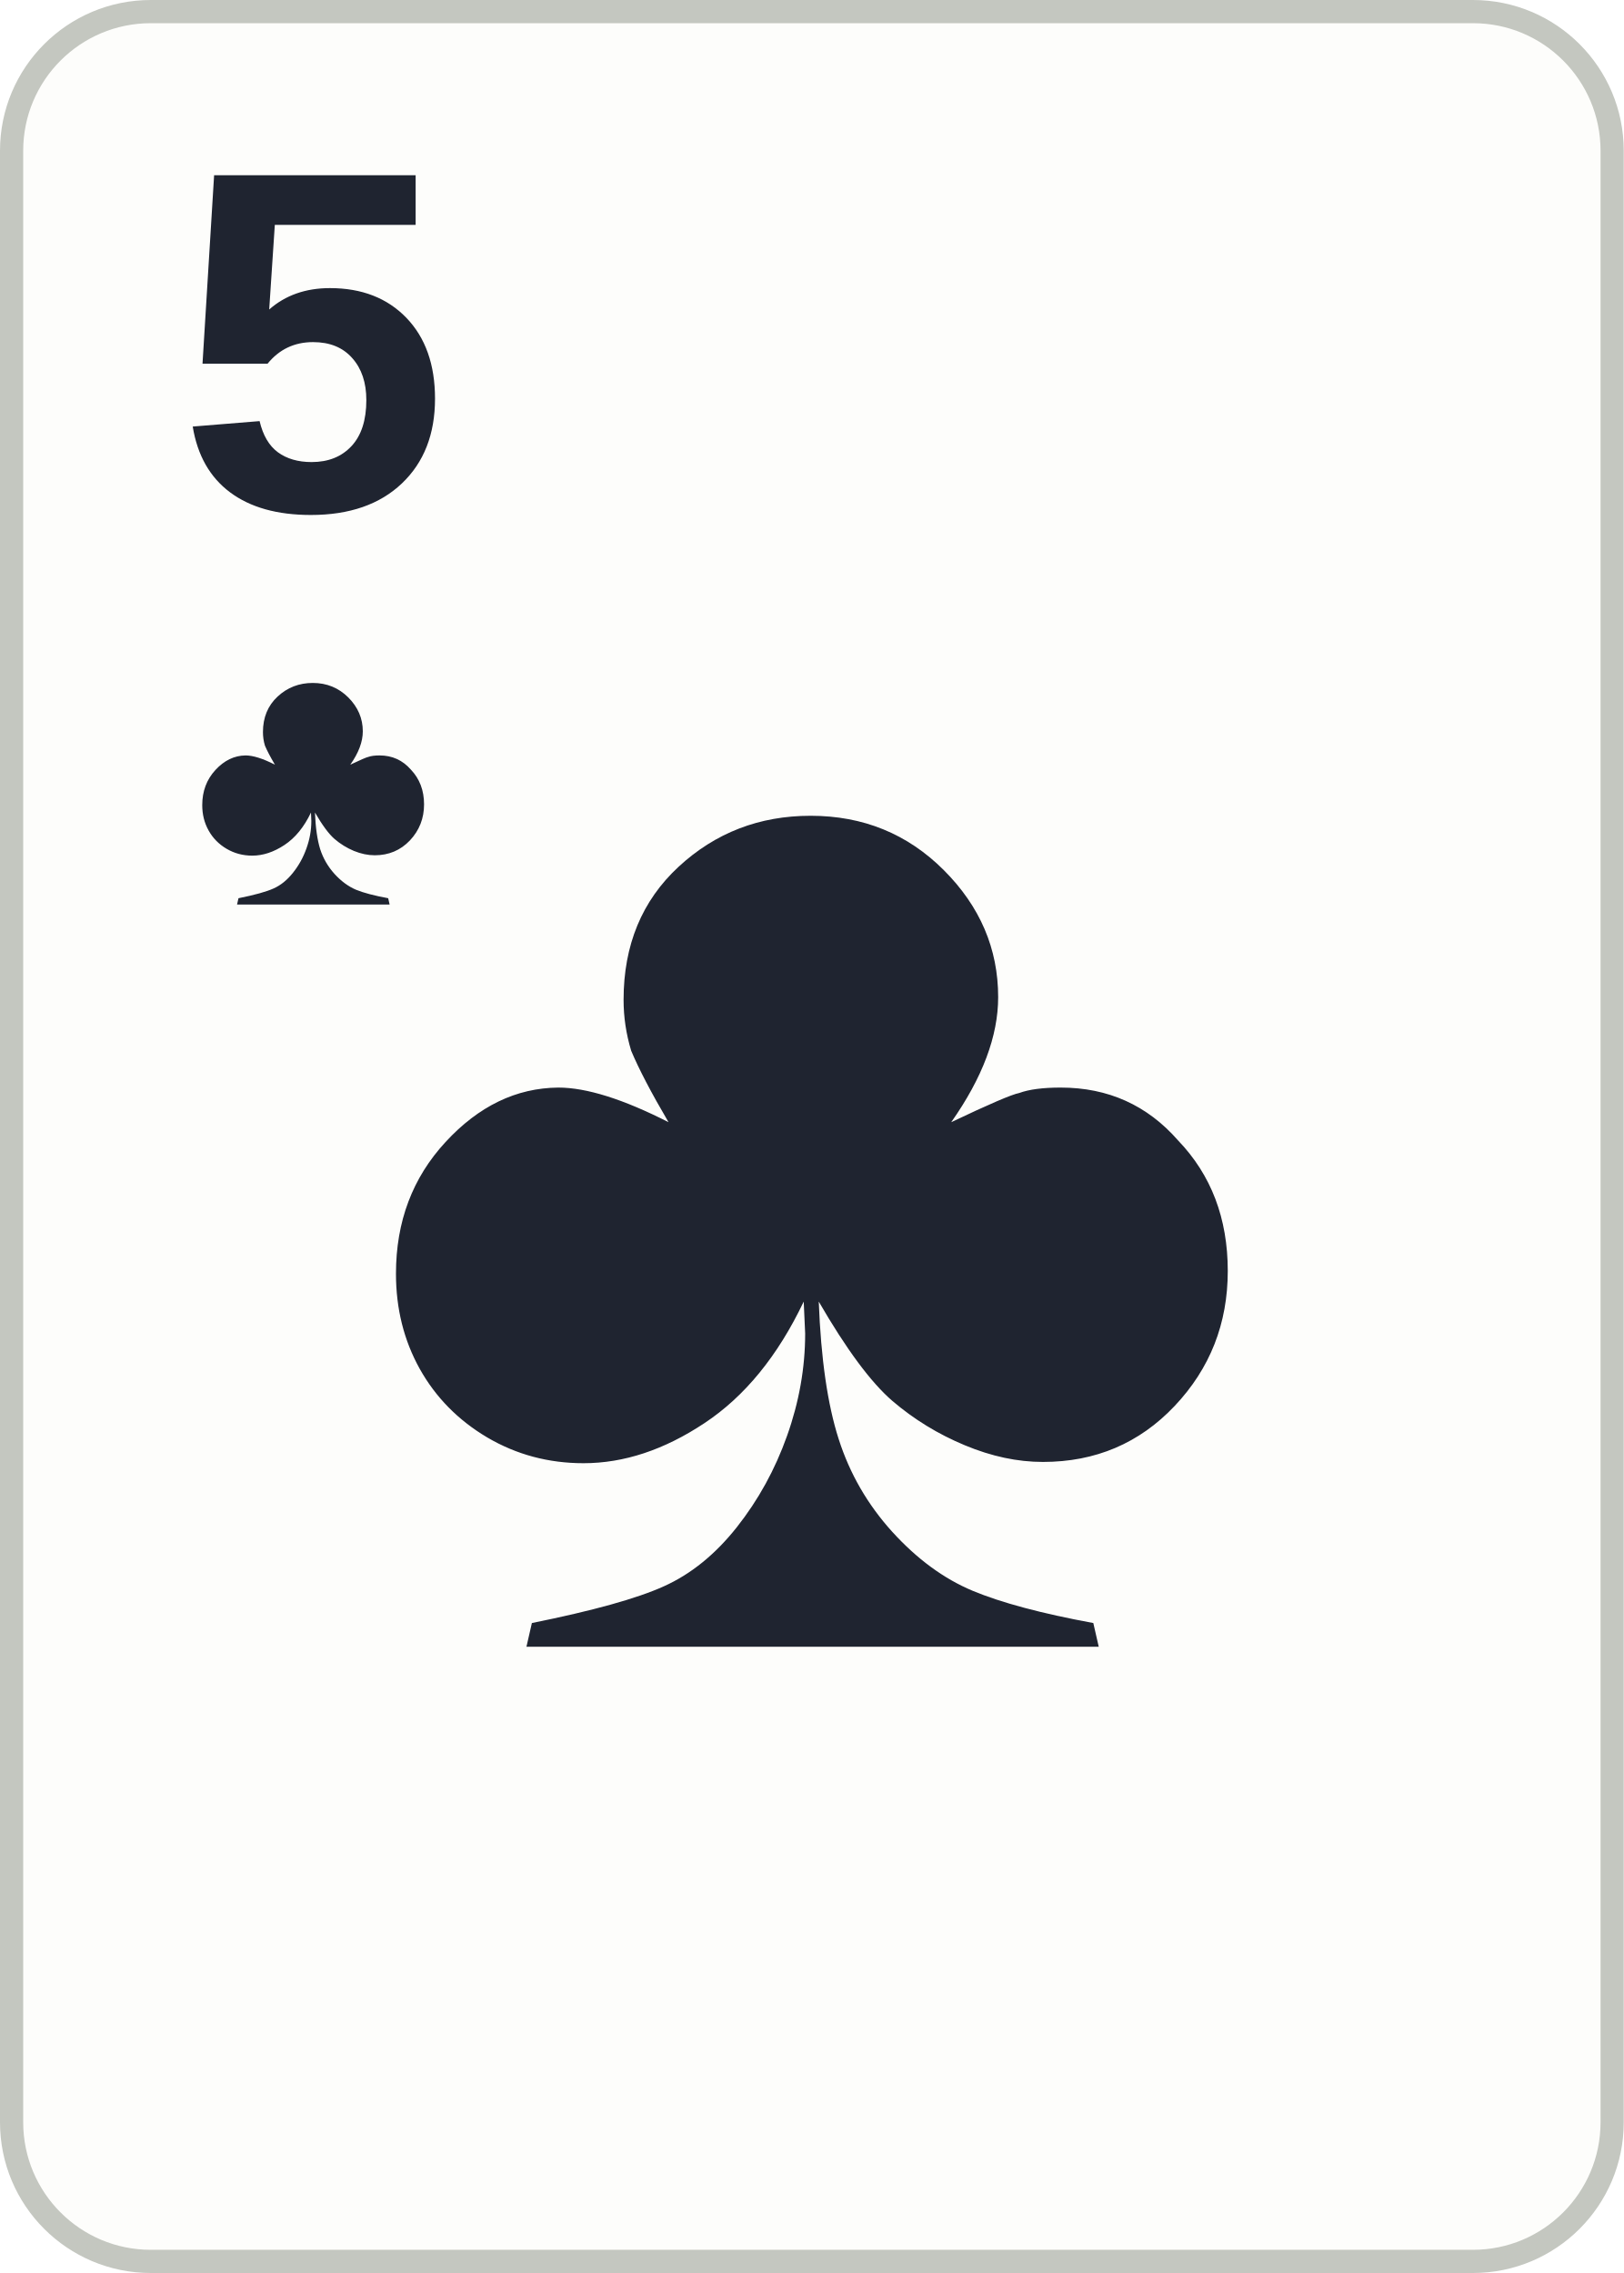
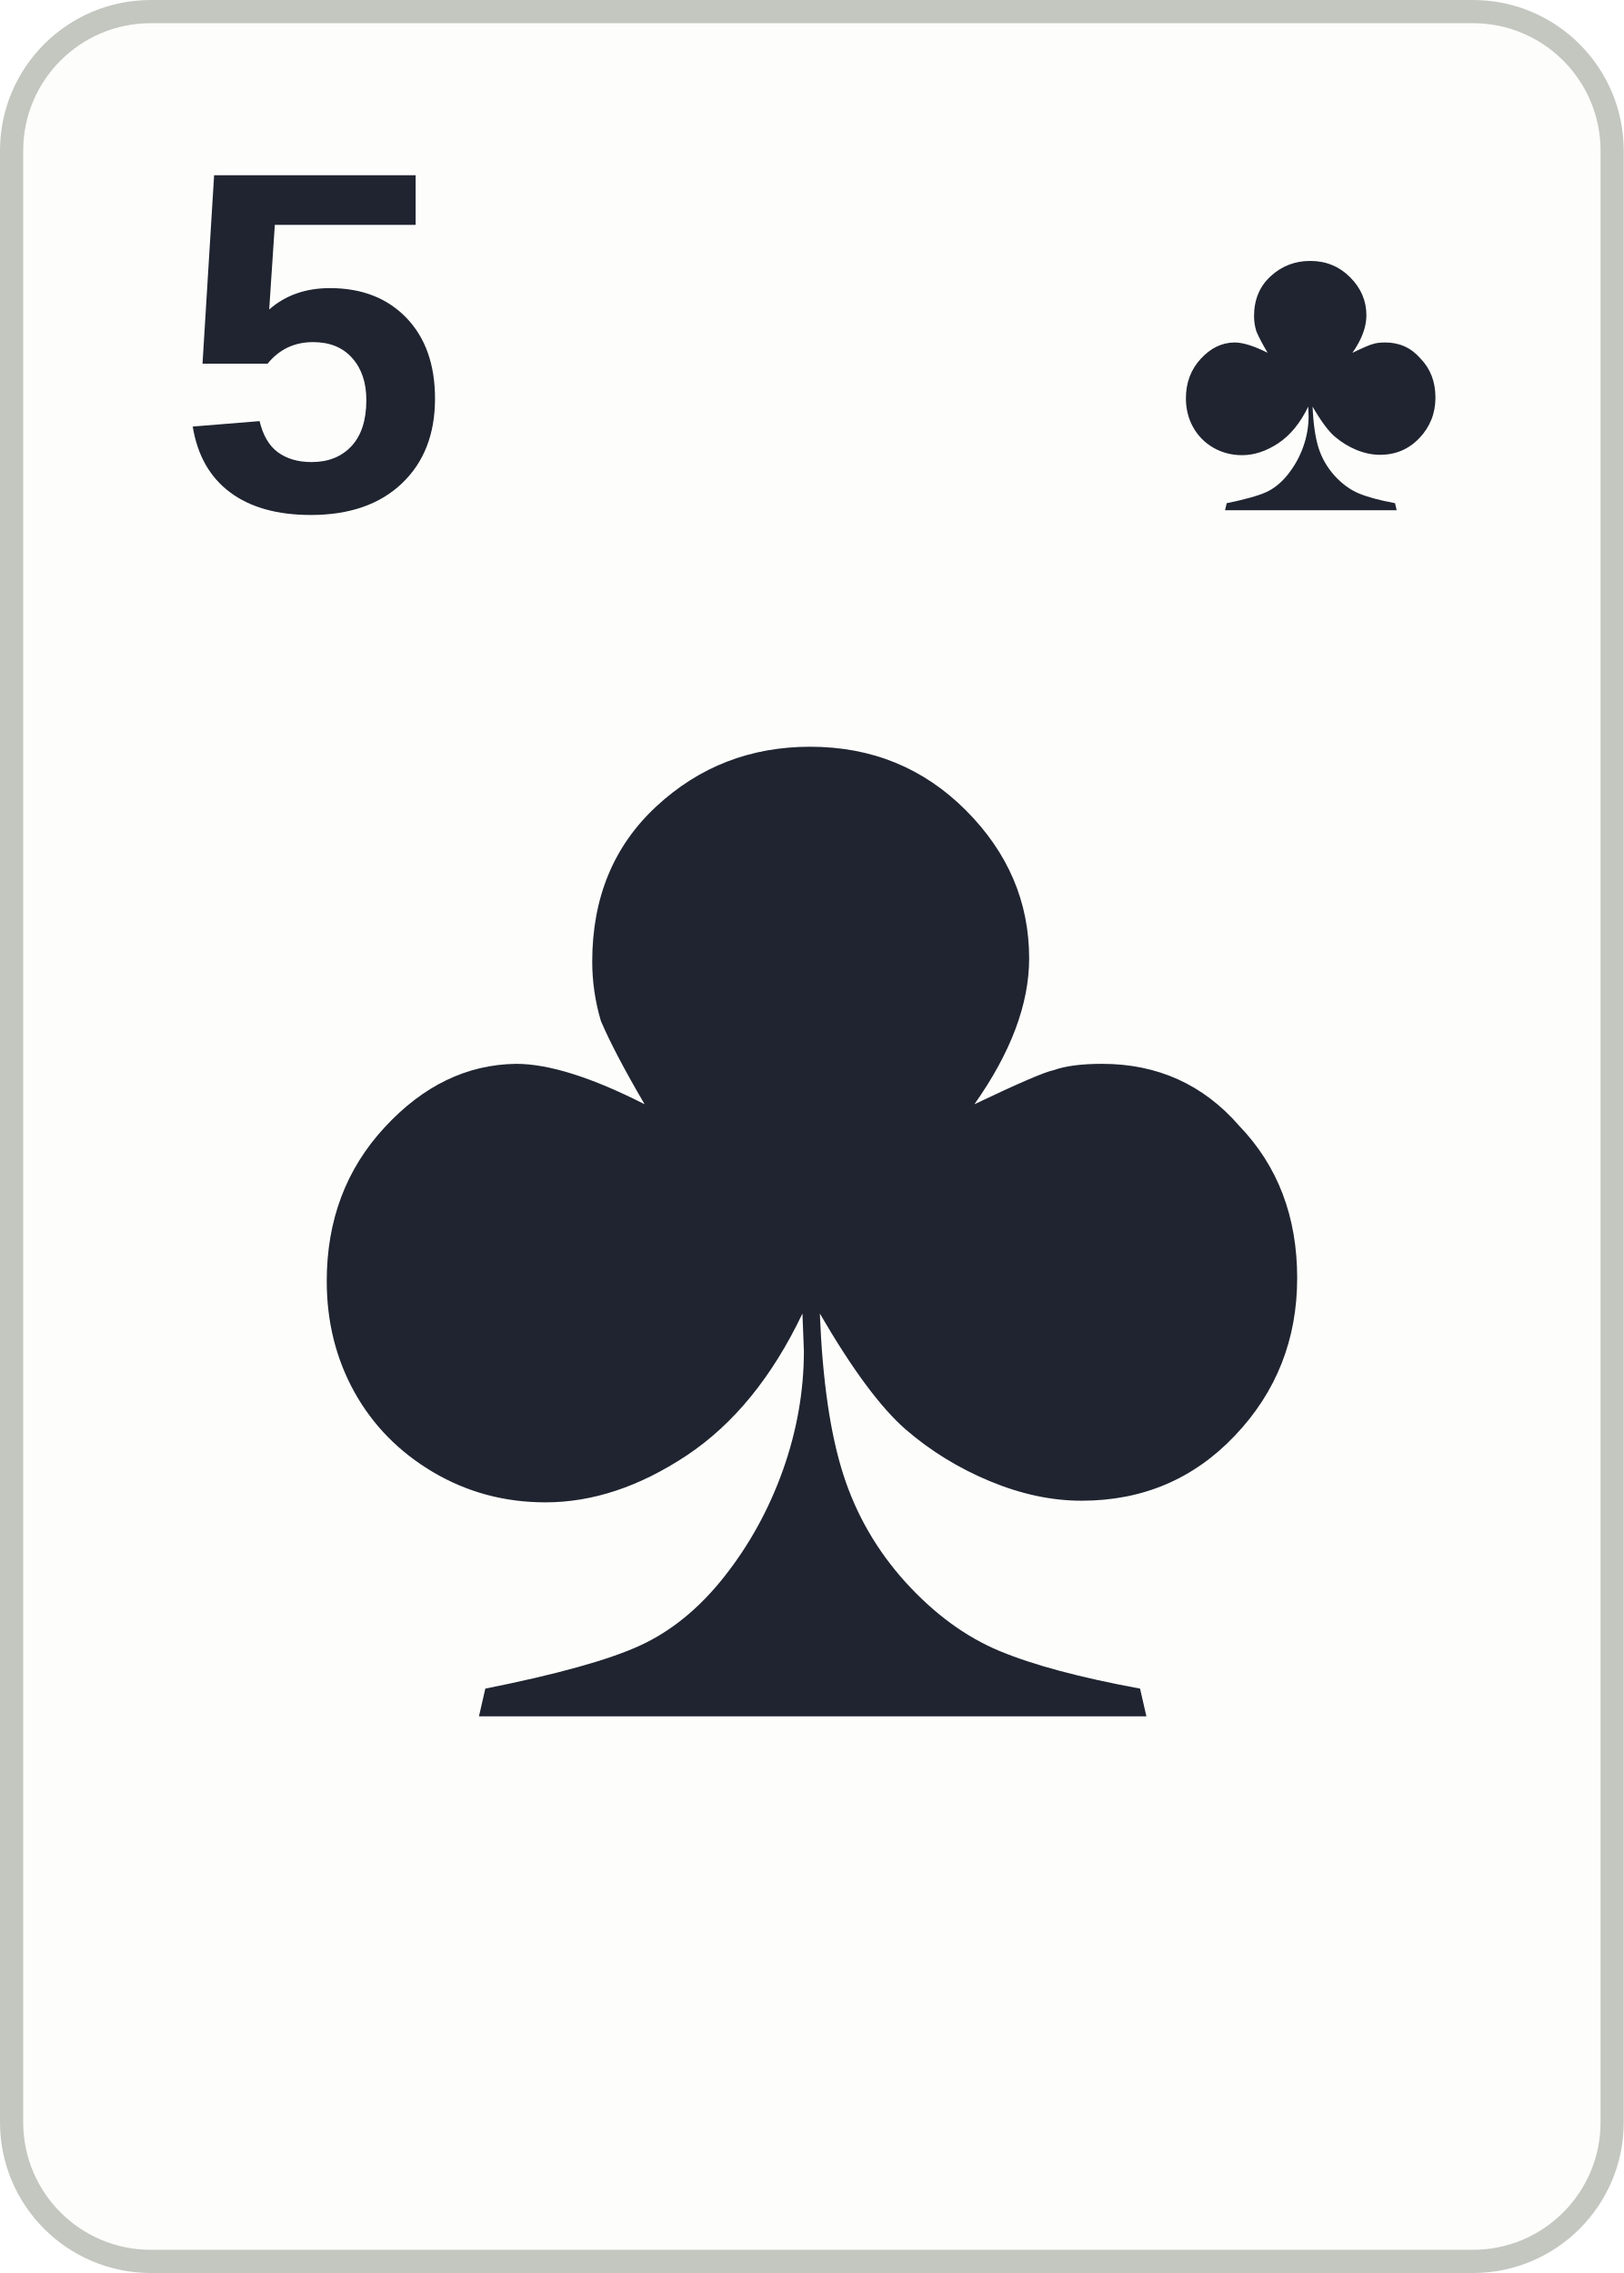
<svg xmlns="http://www.w3.org/2000/svg" viewBox="0 0 140 196">
  <rect x="1" y="1" width="138" height="194" rx="12" fill="#fdfdfb" stroke="#c4c7c0" stroke-width="2" />
  <g font-family="Arial,Helvetica,sans-serif" font-weight="700">
    <text x="27" y="44" font-size="42" text-anchor="middle" fill="#1f2430">5</text>
-     <text x="27" y="78" font-size="32" text-anchor="middle" fill="#1f2430">♣</text>
-     <text x="70" y="142" font-size="120" text-anchor="middle" fill="#1f2430">♣</text>
+     <text x="113" y="44" font-size="36" text-anchor="middle" fill="#1f2430">♣</text>
+     <text x="70" y="148" font-size="140" text-anchor="middle" fill="#1f2430">♣</text>
  </g>
</svg>
